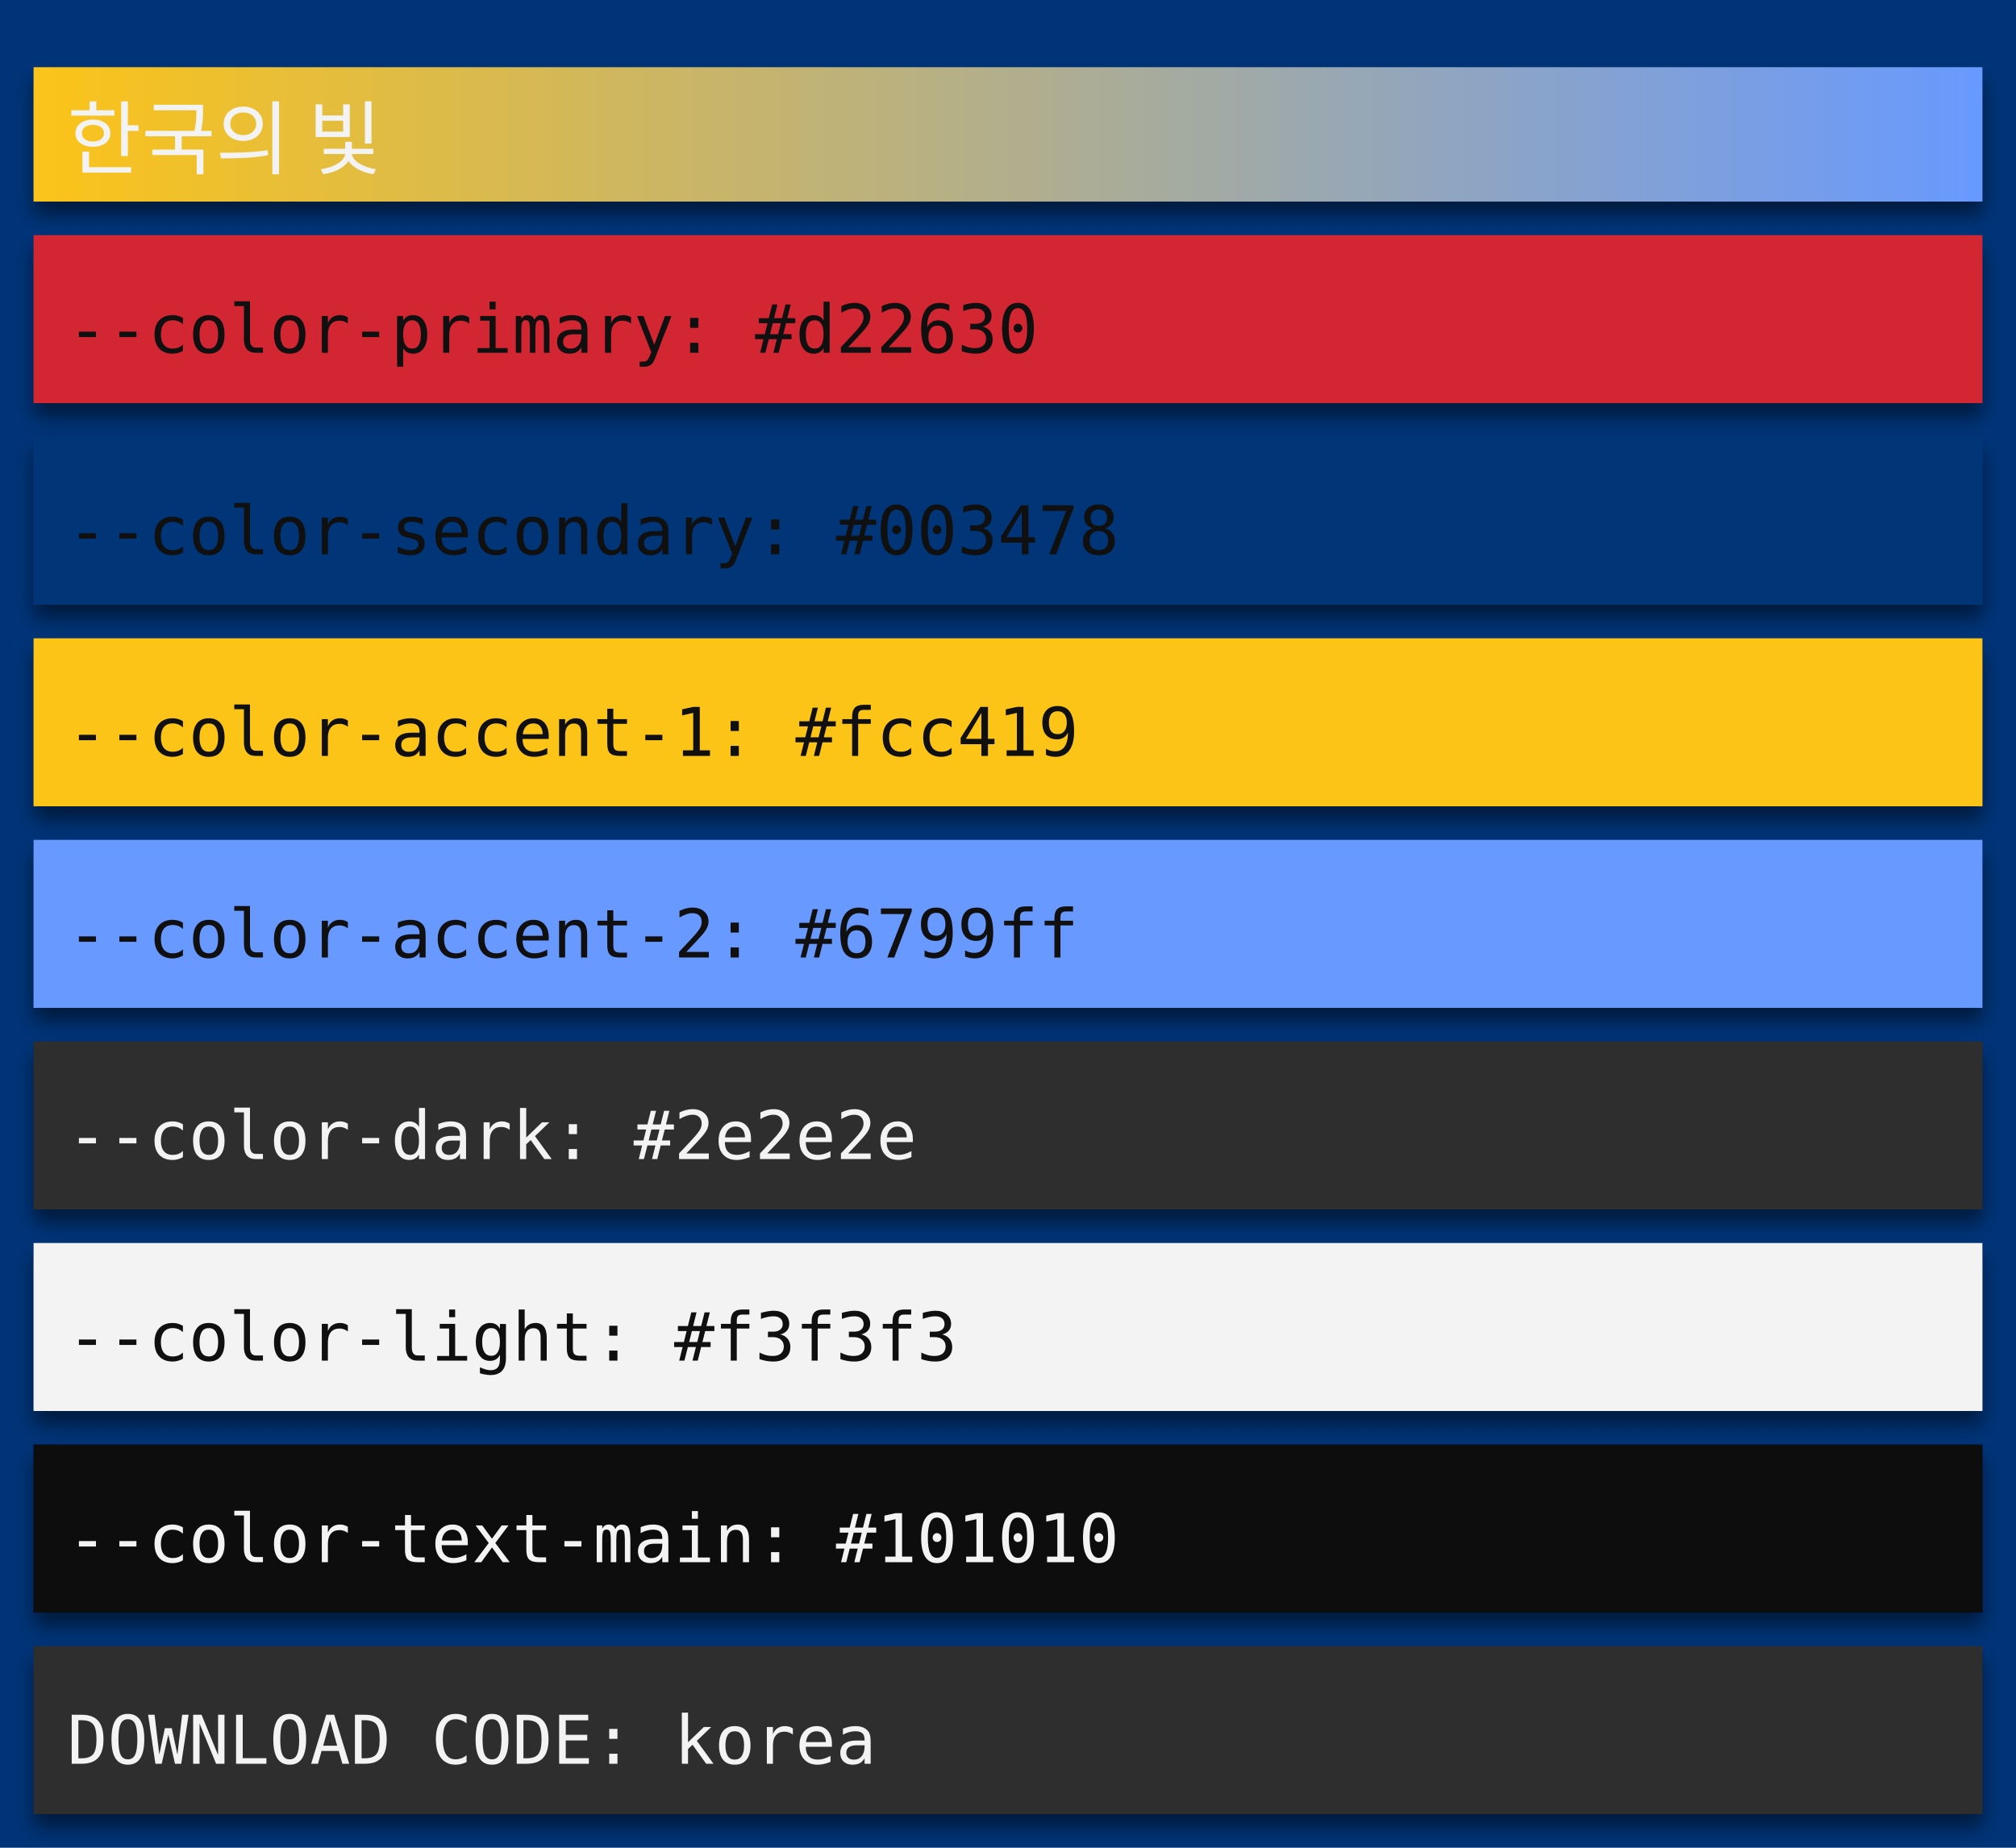
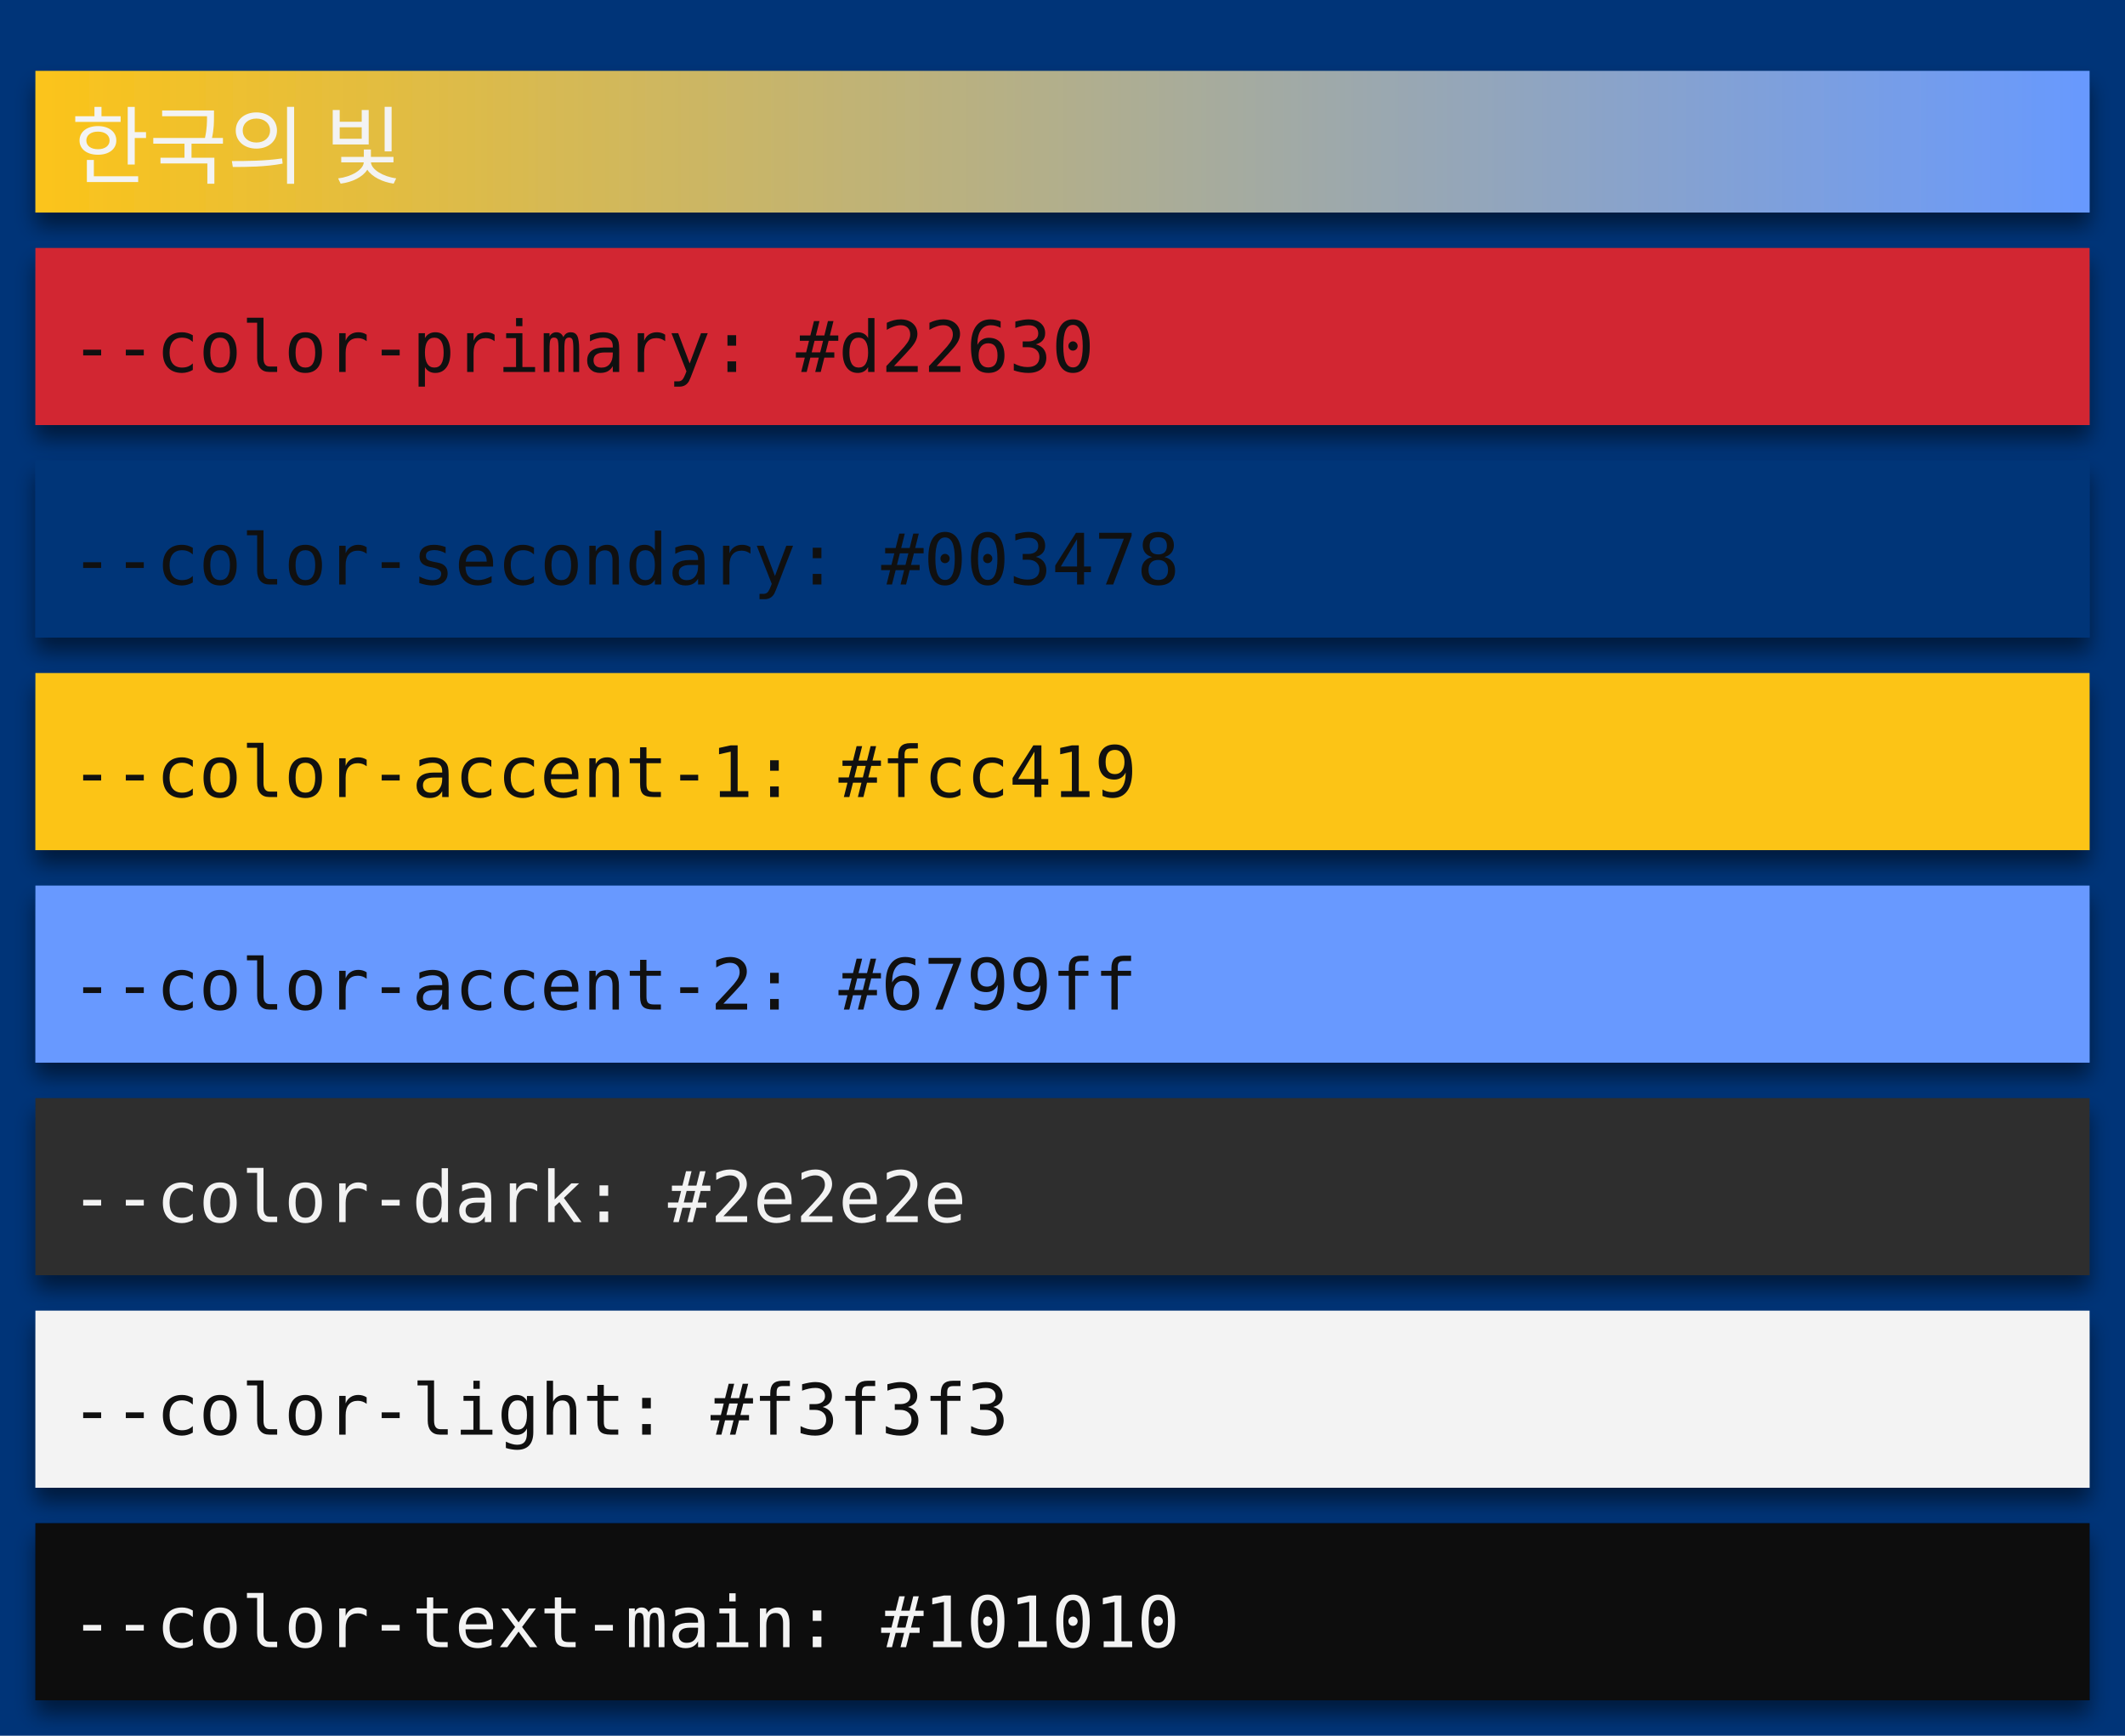
- <svg xmlns="http://www.w3.org/2000/svg" width="600" height="550">
-   <rect x="0" y="0" width="600" height="550" fill="#003478" />
+ <svg xmlns="http://www.w3.org/2000/svg" width="600" height="490">
+   <rect x="0" y="0" width="600" height="490" fill="#003478" />
  <defs>
    <linearGradient id="displayNameGradient" x1="0%" y1="0%" x2="100%" y2="0%">
      <stop offset="0%" style="stop-color:#fcc419;stop-opacity:1" />
      <stop offset="100%" style="stop-color:#6799ff;stop-opacity:1" />
    </linearGradient>
    <filter id="shadow" x="-20%" y="-20%" width="140%" height="140%">
      <feGaussianBlur in="SourceAlpha" stdDeviation="3" />
      <feOffset dx="0" dy="4" result="offsetblur" />
      <feComponentTransfer>
        <feFuncA type="linear" slope="0.5" />
      </feComponentTransfer>
      <feMerge>
        <feMergeNode />
        <feMergeNode in="SourceGraphic" />
      </feMerge>
    </filter>
  </defs>
  <rect x="10" y="20" width="580" height="40" fill="url(#displayNameGradient)" filter="url(#shadow)" />
  <text x="20" y="50" fill="#f3f3f3" font-size="24" font-family="monospace">한국의 빛</text>
  <rect x="10" y="70" width="580" height="50" fill="#d22630" filter="url(#shadow)" />
  <text x="20" y="105" fill="#101010" font-size="20" font-family="monospace">--color-primary: #d22630</text>
  <rect x="10" y="130" width="580" height="50" fill="#003478" filter="url(#shadow)" />
  <text x="20" y="165" fill="#101010" font-size="20" font-family="monospace">--color-secondary: #003478</text>
  <rect x="10" y="190" width="580" height="50" fill="#fcc419" filter="url(#shadow)" />
  <text x="20" y="225" fill="#101010" font-size="20" font-family="monospace">--color-accent-1: #fcc419</text>
  <rect x="10" y="250" width="580" height="50" fill="#6799ff" filter="url(#shadow)" />
  <text x="20" y="285" fill="#101010" font-size="20" font-family="monospace">--color-accent-2: #6799ff</text>
  <rect x="10" y="310" width="580" height="50" fill="#2e2e2e" filter="url(#shadow)" />
  <text x="20" y="345" fill="#f3f3f3" font-size="20" font-family="monospace">--color-dark: #2e2e2e</text>
  <rect x="10" y="370" width="580" height="50" fill="#f3f3f3" filter="url(#shadow)" />
  <text x="20" y="405" fill="#101010" font-size="20" font-family="monospace">--color-light: #f3f3f3</text>
  <rect x="10" y="430" width="580" height="50" fill="#101010" filter="url(#shadow)" />
  <text x="20" y="465" fill="#f3f3f3" font-size="20" font-family="monospace">--color-text-main: #101010</text>
-   <rect x="10" y="490" width="580" height="50" fill="#2e2e2e" filter="url(#shadow)" />
-   <text x="20" y="525" fill="#f3f3f3" font-size="20" font-family="monospace">DOWNLOAD CODE: korea</text>
</svg>
